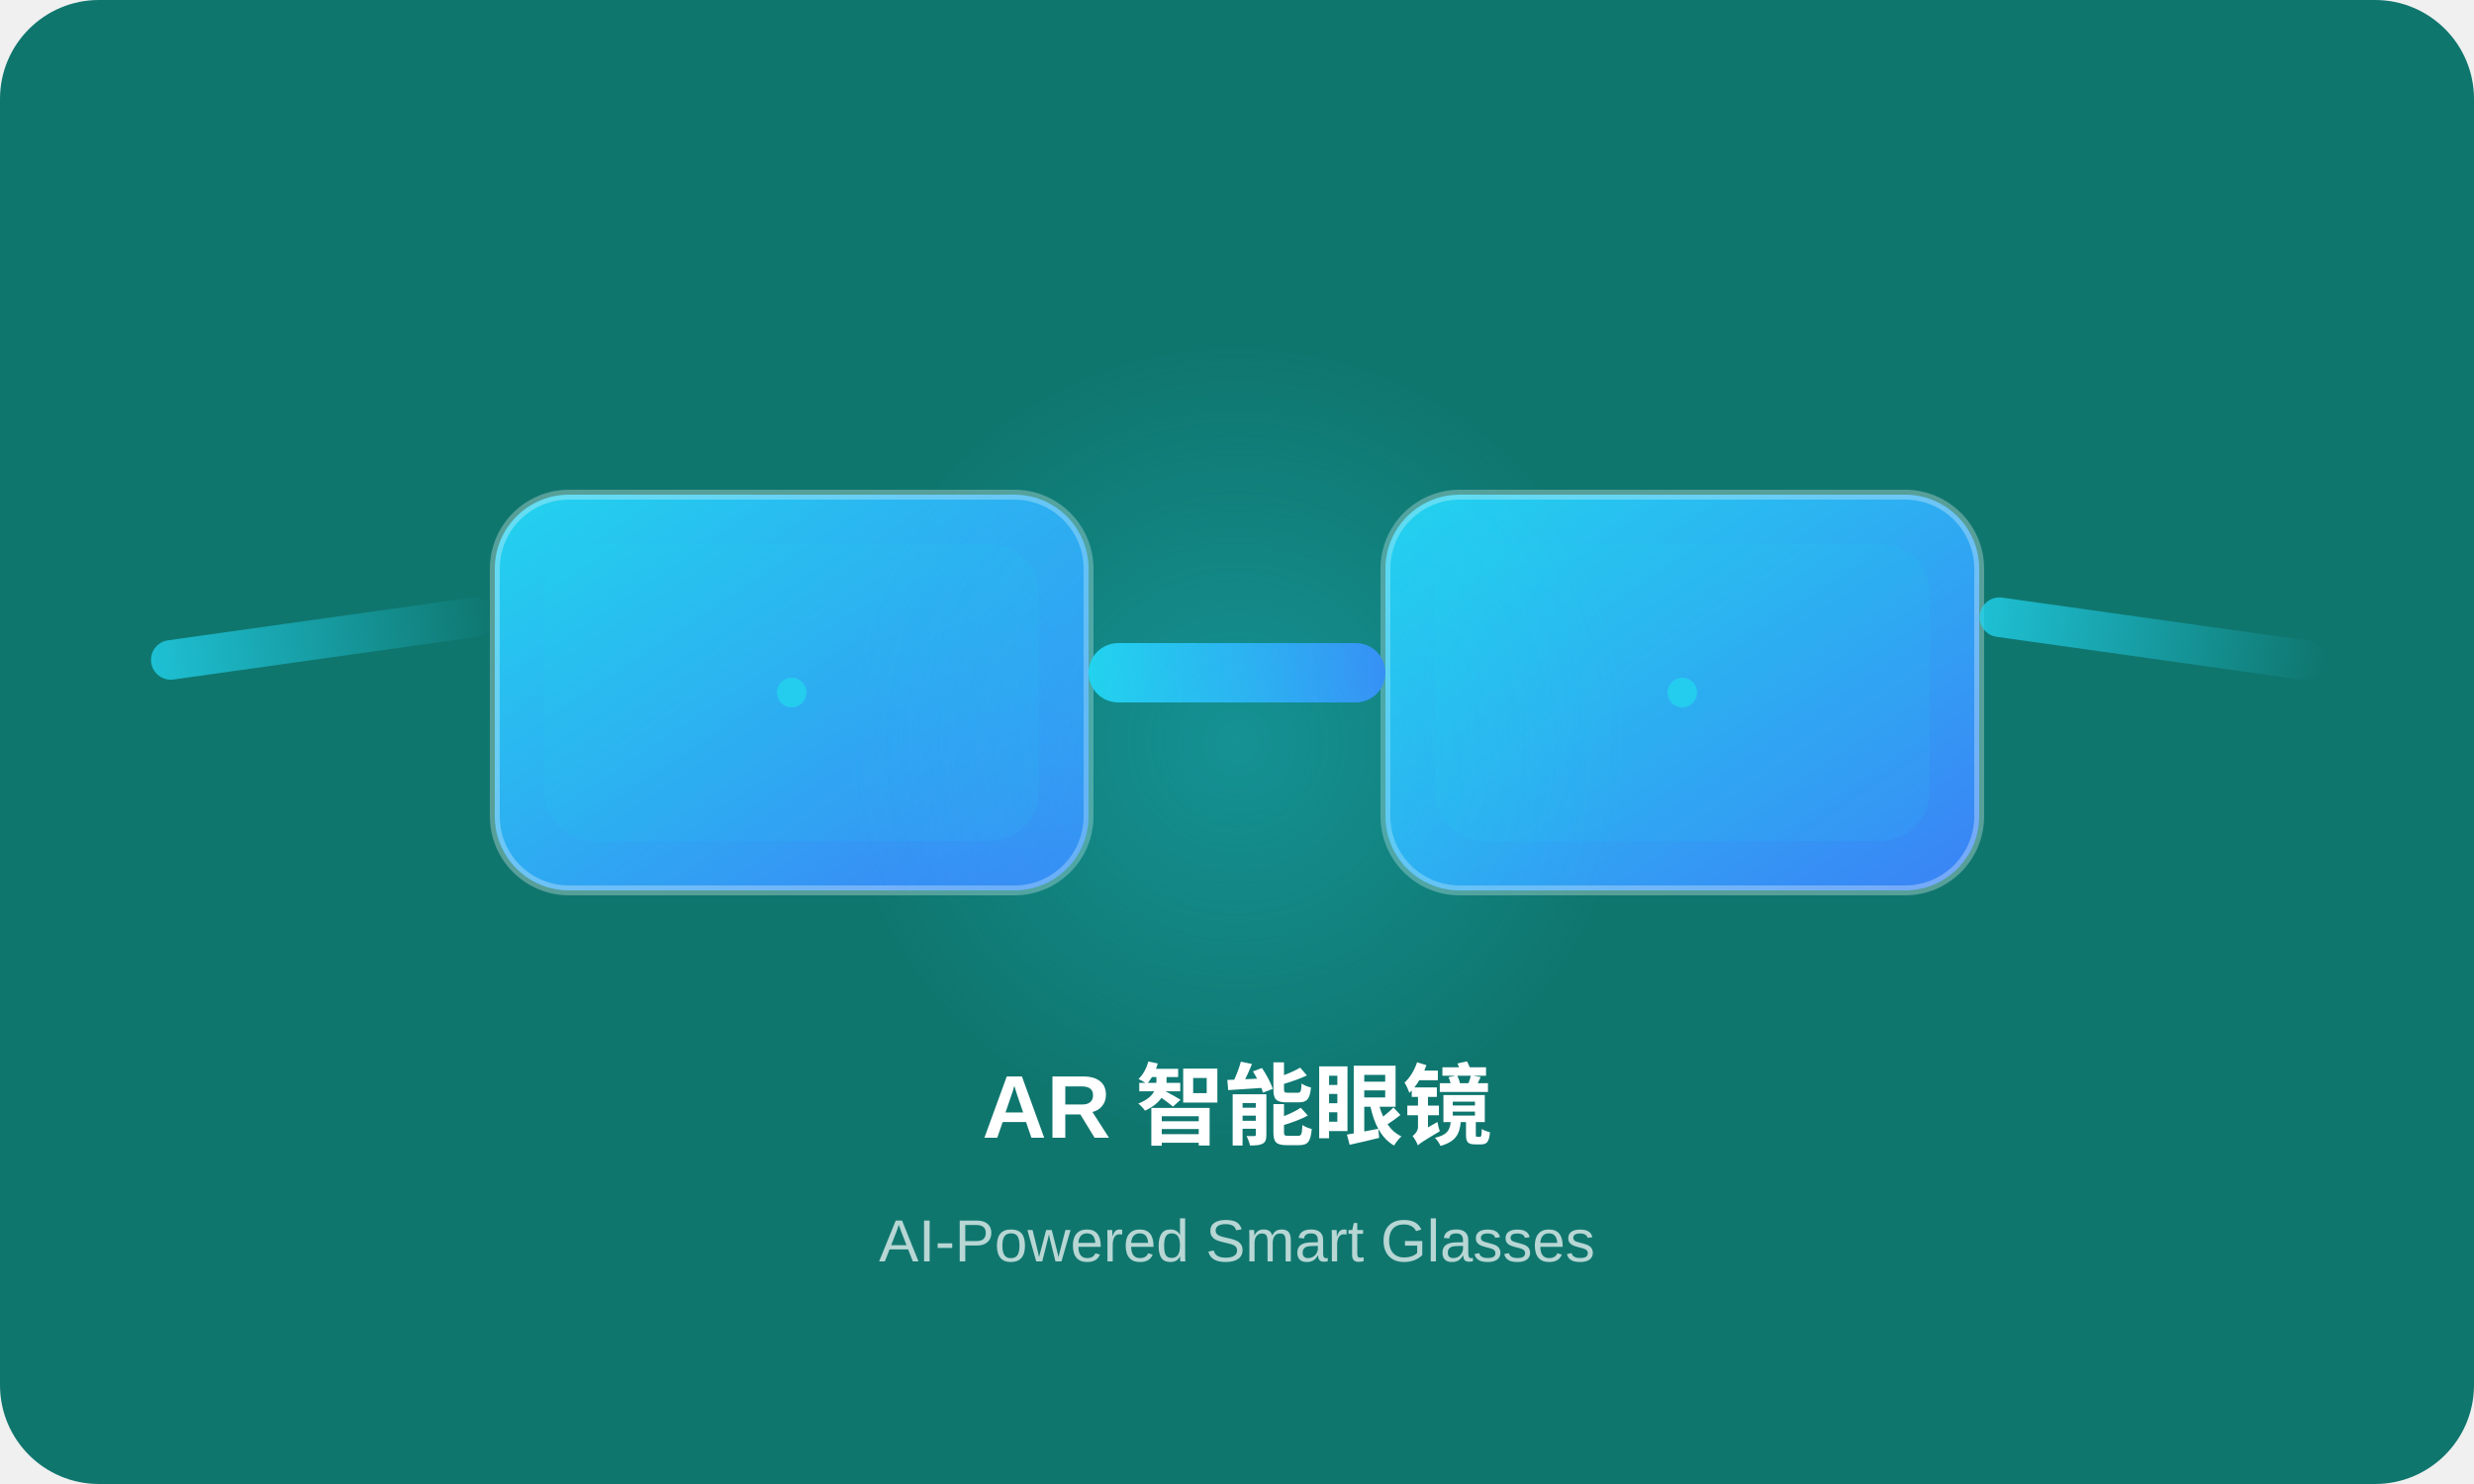
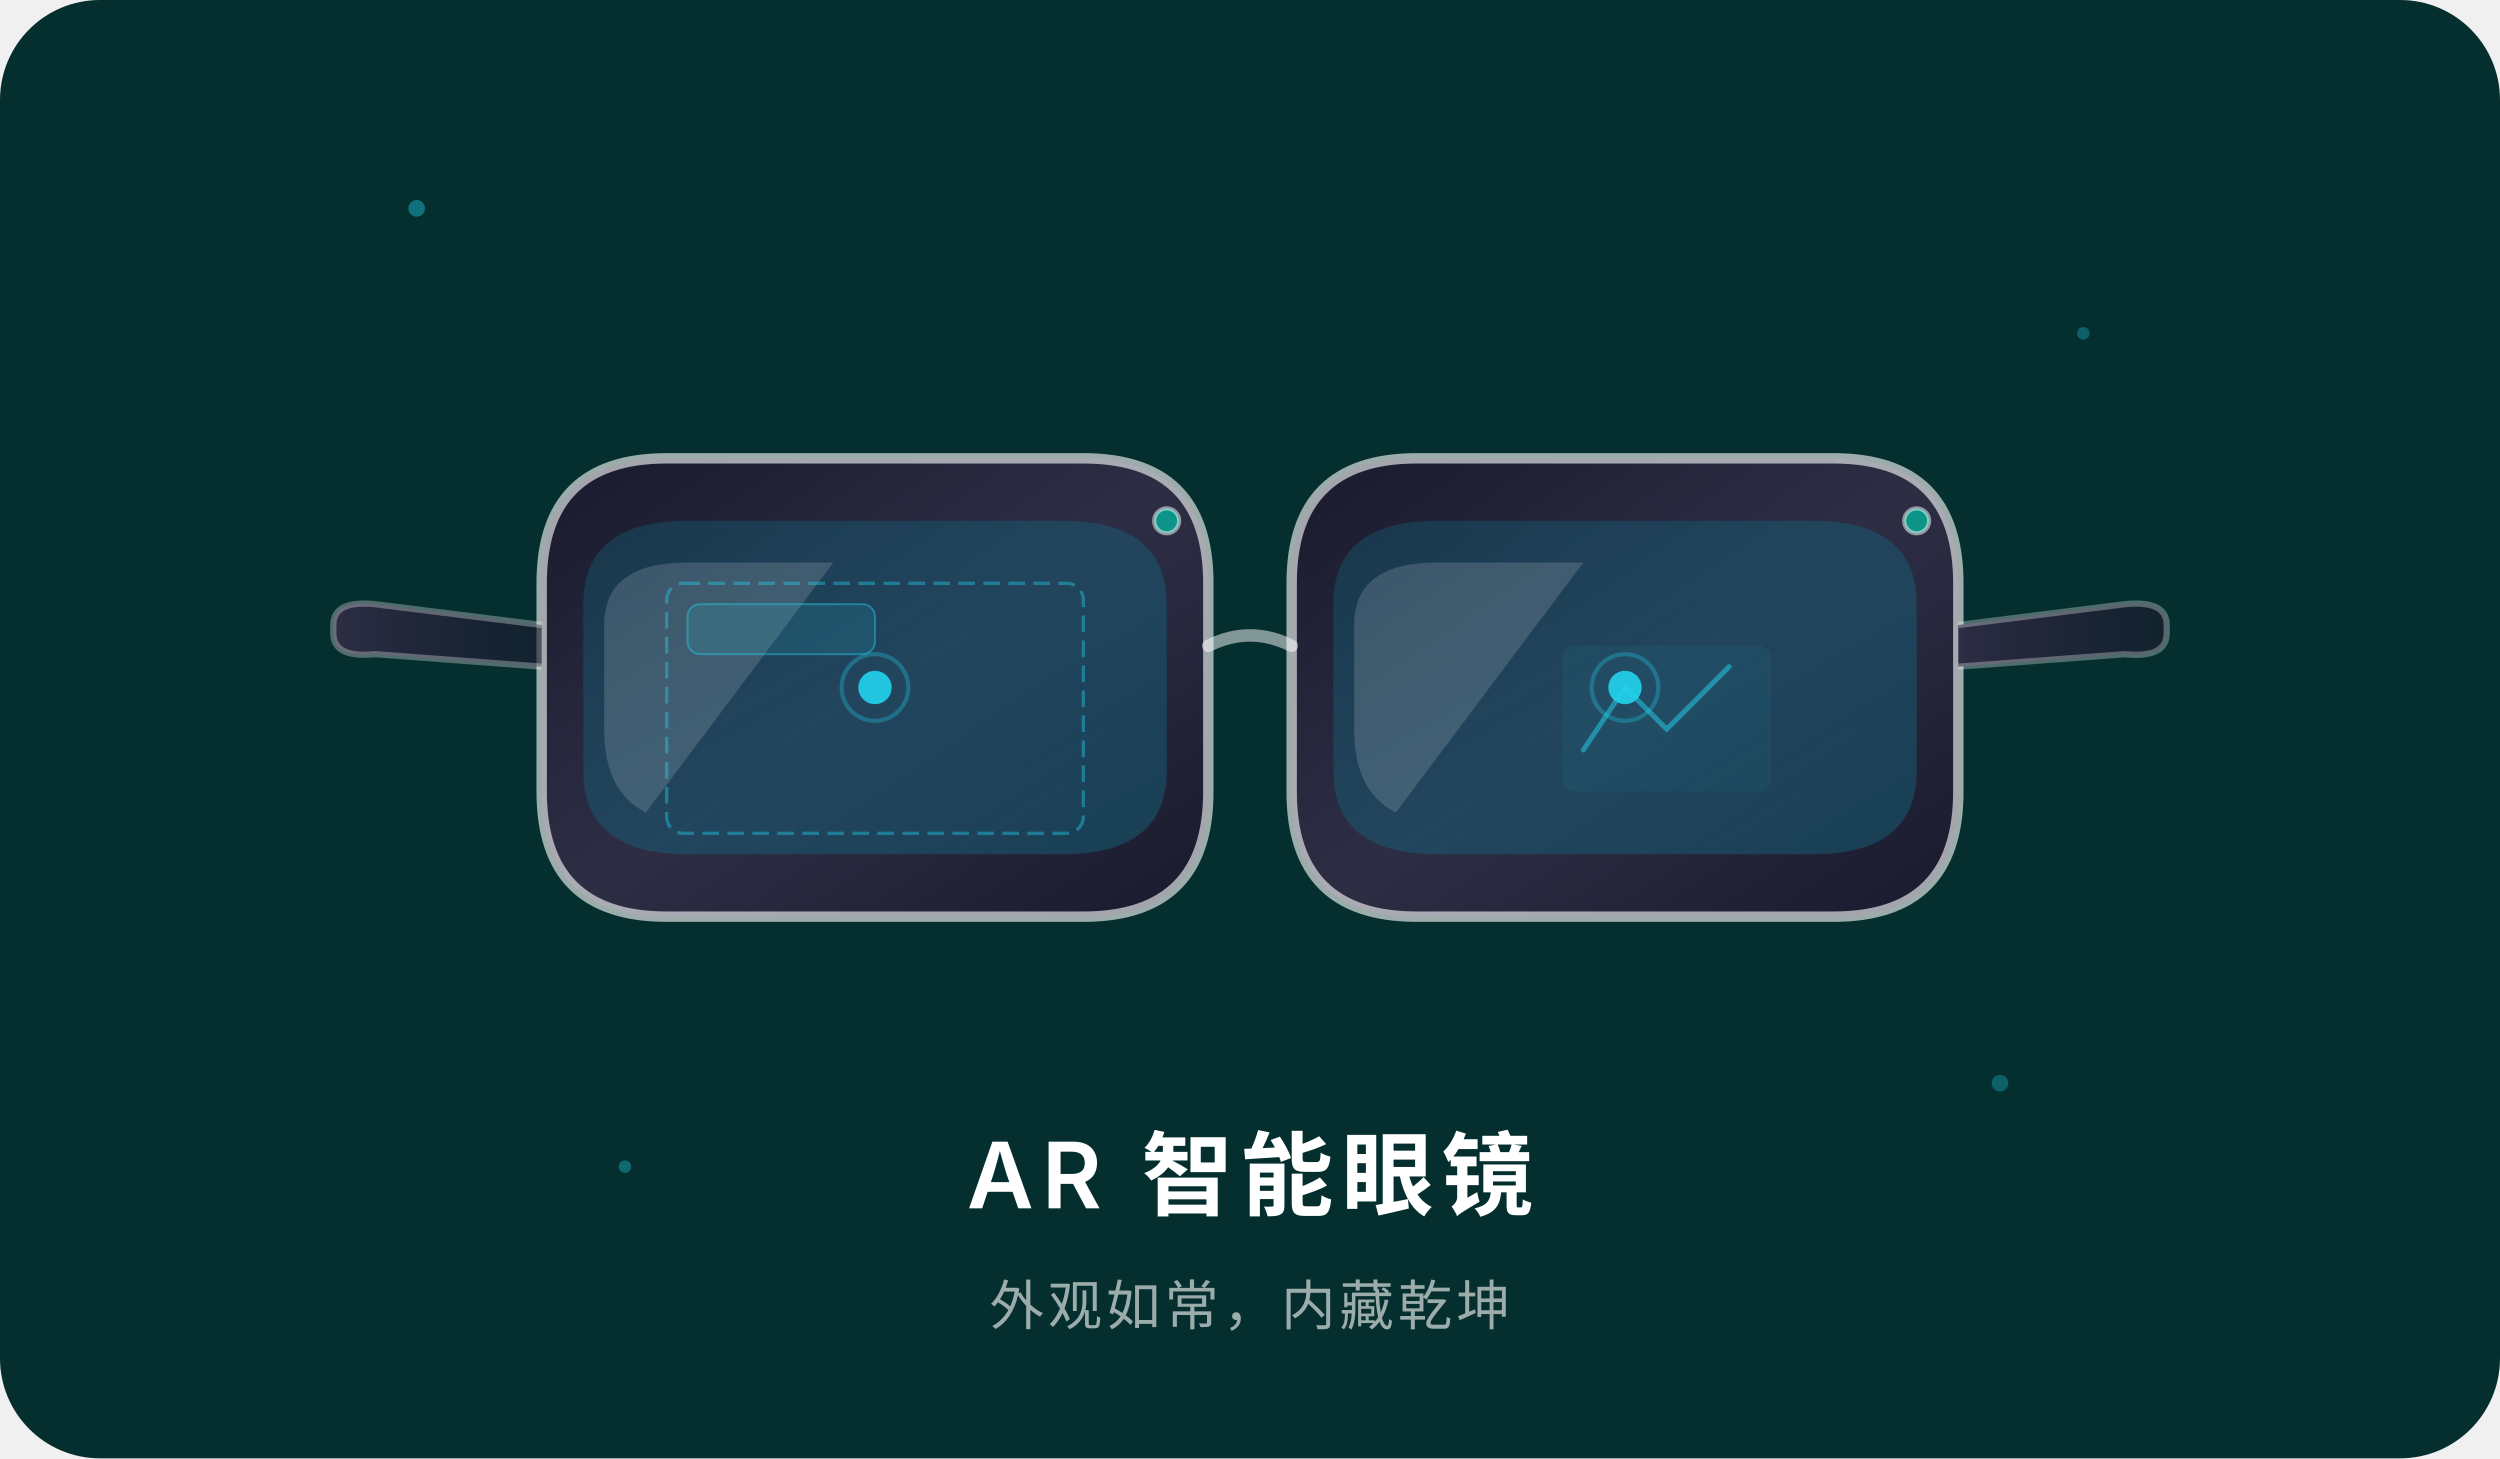
- <svg xmlns="http://www.w3.org/2000/svg" viewBox="0 0 500 300" fill="none">
-   <rect width="500" height="300" rx="20" fill="url(#bg)" />
-   <rect x="100" y="100" width="120" height="80" rx="15" fill="url(#lens)" stroke="rgba(255,255,255,0.3)" stroke-width="2" />
-   <rect x="110" y="110" width="100" height="60" rx="10" fill="rgba(34,211,238,0.1)" />
-   <rect x="280" y="100" width="120" height="80" rx="15" fill="url(#lens)" stroke="rgba(255,255,255,0.3)" stroke-width="2" />
-   <rect x="290" y="110" width="100" height="60" rx="10" fill="rgba(34,211,238,0.1)" />
-   <rect x="220" y="130" width="60" height="12" rx="6" fill="url(#bridge)" />
-   <rect x="30" y="130" width="70" height="8" rx="4" fill="url(#temple)" transform="rotate(-8 30 130)" />
-   <rect x="400" y="130" width="70" height="8" rx="4" fill="url(#temple)" transform="rotate(8 470 130)" />
-   <circle cx="160" cy="140" r="3" fill="#22d3ee" opacity="0.8">
-     <animate attributeName="opacity" values="0.8;0.3;0.8" dur="2s" repeatCount="indefinite" />
+ <svg xmlns="http://www.w3.org/2000/svg" viewBox="0 0 600 350" fill="none">
+   <rect width="600" height="350" rx="24" fill="url(#bg)" />
+   <g transform="translate(80, 60)">
+     <path d="M50 80 Q50 50 80 50 L180 50 Q210 50 210 80 L210 130 Q210 160 180 160 L80 160 Q50 160 50 130 Z" fill="url(#frame)" stroke="rgba(255,255,255,0.6)" stroke-width="2.5" />
+     <path d="M60 85 Q60 65 85 65 L175 65 Q200 65 200 85 L200 125 Q200 145 175 145 L85 145 Q60 145 60 125 Z" fill="url(#lens)" opacity="0.85" />
+     <path d="M65 90 Q65 75 85 75 L120 75 L75 135 Q65 130 65 115 Z" fill="rgba(255,255,255,0.15)" />
+     <path d="M230 80 Q230 50 260 50 L360 50 Q390 50 390 80 L390 130 Q390 160 360 160 L260 160 Q230 160 230 130 Z" fill="url(#frame)" stroke="rgba(255,255,255,0.6)" stroke-width="2.5" />
+     <path d="M240 85 Q240 65 265 65 L355 65 Q380 65 380 85 L380 125 Q380 145 355 145 L265 145 Q240 145 240 125 Z" fill="url(#lens)" opacity="0.85" />
+     <path d="M245 90 Q245 75 265 75 L300 75 L255 135 Q245 130 245 115 Z" fill="rgba(255,255,255,0.15)" />
+     <path d="M210 95 Q220 90 230 95" stroke="rgba(255,255,255,0.5)" stroke-width="3" fill="none" stroke-linecap="round" />
+     <path d="M50 90 L10 85 Q0 84 0 90 L0 92 Q0 98 10 97 L50 100" fill="url(#temple)" stroke="rgba(255,255,255,0.3)" stroke-width="1.5" />
+     <path d="M390 90 L430 85 Q440 84 440 90 L440 92 Q440 98 430 97 L390 100" fill="url(#temple)" stroke="rgba(255,255,255,0.3)" stroke-width="1.5" />
+     <circle cx="130" cy="105" r="4" fill="#22d3ee" opacity="0.9">
+       <animate attributeName="opacity" values="0.9;0.4;0.9" dur="2s" repeatCount="indefinite" />
+     </circle>
+     <circle cx="130" cy="105" r="8" fill="none" stroke="#22d3ee" stroke-width="1" opacity="0.3">
+       <animate attributeName="r" values="8;12;8" dur="2s" repeatCount="indefinite" />
+       <animate attributeName="opacity" values="0.3;0;0.3" dur="2s" repeatCount="indefinite" />
+     </circle>
+     <circle cx="310" cy="105" r="4" fill="#22d3ee" opacity="0.9">
+       <animate attributeName="opacity" values="0.9;0.4;0.9" dur="2s" repeatCount="indefinite" begin="0.5s" />
+     </circle>
+     <circle cx="310" cy="105" r="8" fill="none" stroke="#22d3ee" stroke-width="1" opacity="0.3">
+       <animate attributeName="r" values="8;12;8" dur="2s" repeatCount="indefinite" begin="0.5s" />
+       <animate attributeName="opacity" values="0.3;0;0.3" dur="2s" repeatCount="indefinite" begin="0.5s" />
+     </circle>
+     <circle cx="200" cy="65" r="3" fill="#0d9488" stroke="rgba(255,255,255,0.5)" stroke-width="1" />
+     <circle cx="380" cy="65" r="3" fill="#0d9488" stroke="rgba(255,255,255,0.5)" stroke-width="1" />
+     <rect x="80" y="80" width="100" height="60" rx="4" fill="none" stroke="#22d3ee" stroke-width="0.8" stroke-dasharray="4 2" opacity="0.4">
+       <animate attributeName="opacity" values="0.4;0.15;0.4" dur="3s" repeatCount="indefinite" />
+     </rect>
+     <rect x="85" y="85" width="45" height="12" rx="3" fill="rgba(34,211,238,0.2)" opacity="0.6">
+       <animate attributeName="opacity" values="0.6;0.3;0.6" dur="2.5s" repeatCount="indefinite" />
+     </rect>
+     <rect x="85" y="85" width="45" height="12" rx="3" fill="none" stroke="#22d3ee" stroke-width="0.5" opacity="0.4" />
+     <rect x="295" y="95" width="50" height="35" rx="3" fill="rgba(34,211,238,0.1)" opacity="0.5">
+       <animate attributeName="opacity" values="0.5;0.2;0.5" dur="3s" repeatCount="indefinite" begin="1s" />
+     </rect>
+     <path d="M300 120 L310 105 L320 115 L335 100" stroke="#22d3ee" stroke-width="1.2" fill="none" stroke-linecap="round" opacity="0.5">
+       <animate attributeName="opacity" values="0.5;0.2;0.5" dur="3s" repeatCount="indefinite" begin="1s" />
+     </path>
+   </g>
+   <text x="300" y="290" font-family="system-ui, -apple-system, sans-serif" font-size="22" font-weight="600" fill="white" text-anchor="middle" letter-spacing="2">AR 智能眼镜</text>
+   <text x="300" y="318" font-family="system-ui, -apple-system, sans-serif" font-size="13" fill="rgba(255,255,255,0.6)" text-anchor="middle" letter-spacing="1">外观如常，内藏乾坤</text>
+   <circle cx="100" cy="50" r="2" fill="#22d3ee" opacity="0.4">
+     <animate attributeName="opacity" values="0.4;0;0.4" dur="4s" repeatCount="indefinite" />
  </circle>
-   <circle cx="340" cy="140" r="3" fill="#22d3ee" opacity="0.8">
-     <animate attributeName="opacity" values="0.8;0.3;0.8" dur="2s" repeatCount="indefinite" begin="0.5s" />
+   <circle cx="500" cy="80" r="1.5" fill="#22d3ee" opacity="0.3">
+     <animate attributeName="opacity" values="0.3;0;0.3" dur="3.5s" repeatCount="indefinite" begin="1s" />
  </circle>
-   <circle cx="250" cy="150" r="80" fill="url(#glow)" opacity="0.3">
-     <animate attributeName="r" values="80;90;80" dur="3s" repeatCount="indefinite" />
+   <circle cx="150" cy="280" r="1.5" fill="#22d3ee" opacity="0.35">
+     <animate attributeName="opacity" values="0.35;0;0.35" dur="4.5s" repeatCount="indefinite" begin="0.5s" />
  </circle>
-   <text x="250" y="230" font-family="Arial, sans-serif" font-size="18" font-weight="bold" fill="white" text-anchor="middle">AR 智能眼镜</text>
-   <text x="250" y="255" font-family="Arial, sans-serif" font-size="12" fill="rgba(255,255,255,0.7)" text-anchor="middle">AI-Powered Smart Glasses</text>
+   <circle cx="480" cy="260" r="2" fill="#22d3ee" opacity="0.3">
+     <animate attributeName="opacity" values="0.3;0;0.3" dur="3s" repeatCount="indefinite" begin="1.5s" />
+   </circle>
  <defs>
-     <linearGradient id="bg" x1="0" y1="0" x2="500" y2="300">
-       <stop offset="0%" stop-color="#0f766e" />
-       <stop offset="50%" stop-color="#0d9488" />
-       <stop offset="100%" stop-color="#06b6d4" />
+     <linearGradient id="bg" x1="0" y1="0" x2="600" y2="350">
+       <stop offset="0%" stop-color="#042f2e" />
+       <stop offset="30%" stop-color="#0f766e" />
+       <stop offset="70%" stop-color="#115e59" />
+       <stop offset="100%" stop-color="#1a1a2e" />
+     </linearGradient>
+     <linearGradient id="frame" x1="0" y1="0" x2="1" y2="1">
+       <stop offset="0%" stop-color="#1a1a2e" />
+       <stop offset="50%" stop-color="#2d2d44" />
+       <stop offset="100%" stop-color="#1a1a2e" />
    </linearGradient>
    <linearGradient id="lens" x1="0" y1="0" x2="1" y2="1">
-       <stop offset="0%" stop-color="#22d3ee" />
-       <stop offset="100%" stop-color="#3b82f6" />
-     </linearGradient>
-     <linearGradient id="bridge" x1="0" y1="0" x2="1" y2="0">
-       <stop offset="0%" stop-color="#22d3ee" />
-       <stop offset="100%" stop-color="#3b82f6" />
+       <stop offset="0%" stop-color="#164e63" stop-opacity="0.6" />
+       <stop offset="50%" stop-color="#0e7490" stop-opacity="0.4" />
+       <stop offset="100%" stop-color="#155e75" stop-opacity="0.6" />
    </linearGradient>
    <linearGradient id="temple" x1="0" y1="0" x2="1" y2="0">
-       <stop offset="0%" stop-color="#22d3ee" stop-opacity="0.8" />
-       <stop offset="100%" stop-color="#22d3ee" stop-opacity="0" />
+       <stop offset="0%" stop-color="#2d2d44" />
+       <stop offset="100%" stop-color="#1a1a2e" stop-opacity="0.6" />
    </linearGradient>
    <radialGradient id="glow" cx="50%" cy="50%" r="50%">
      <stop offset="0%" stop-color="#22d3ee" />
      <stop offset="100%" stop-color="#22d3ee" stop-opacity="0" />
    </radialGradient>
  </defs>
</svg>
